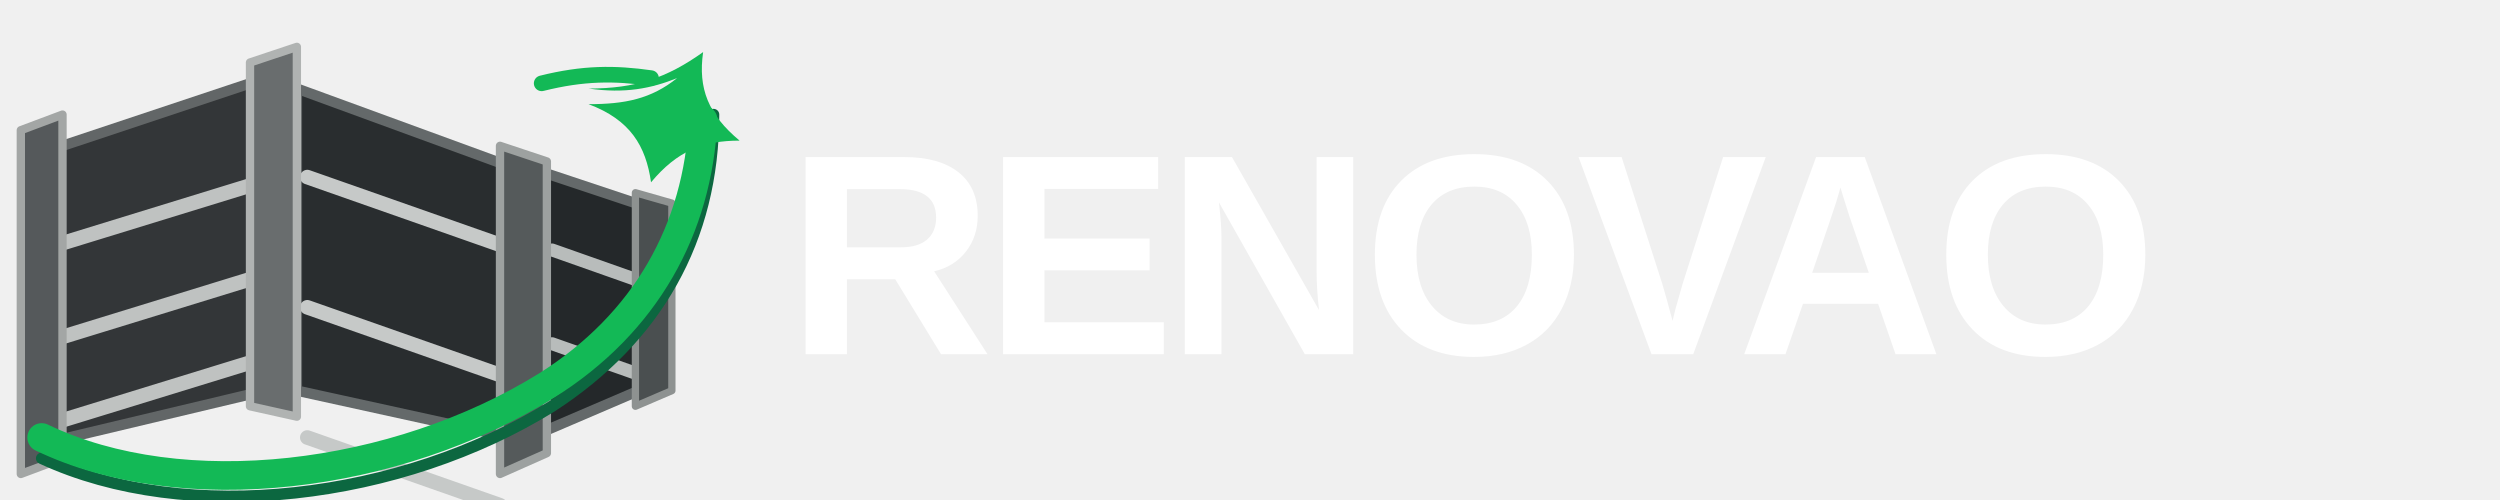
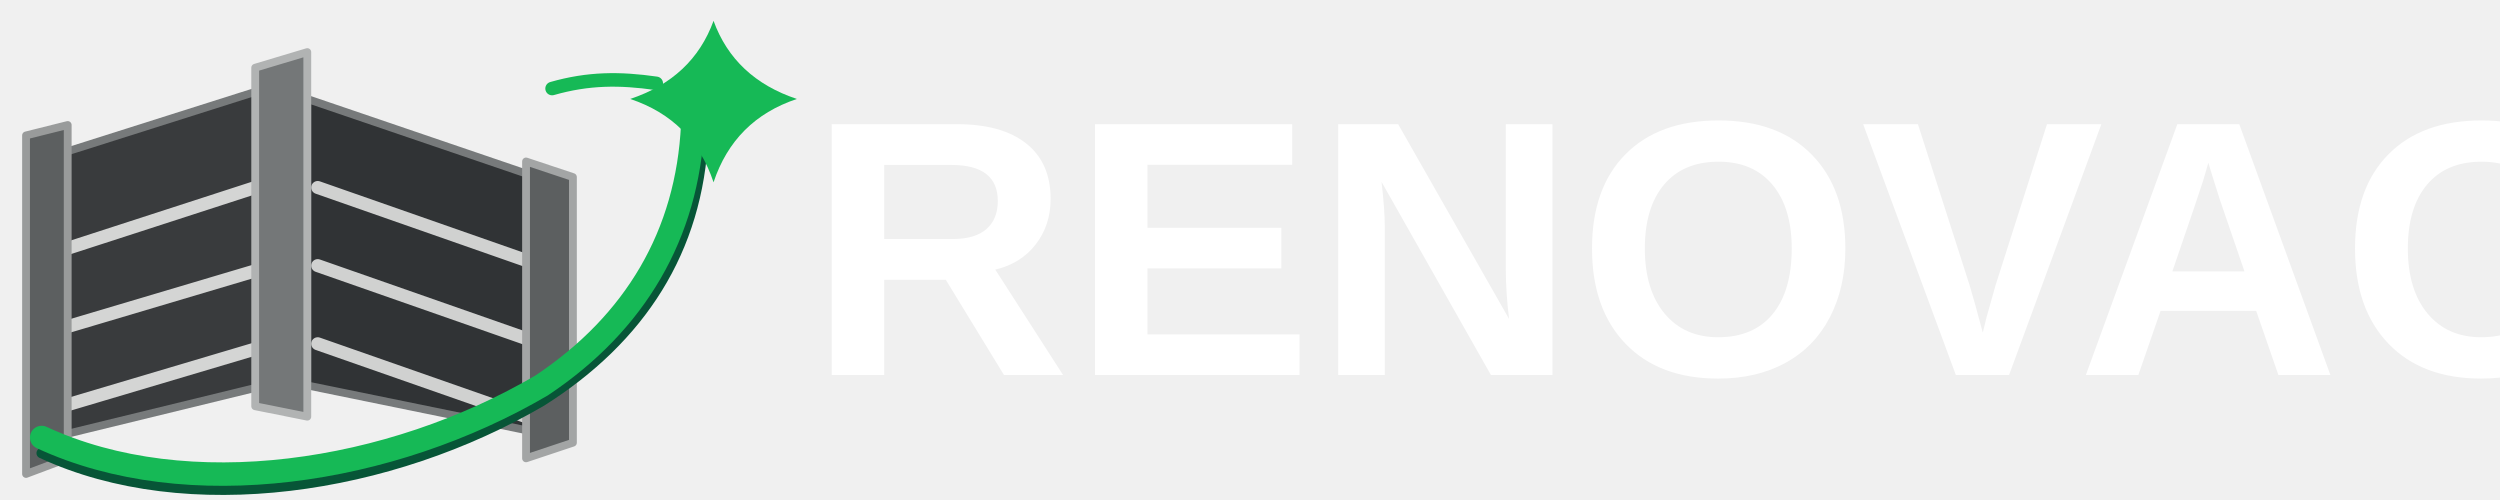
<svg xmlns="http://www.w3.org/2000/svg" viewBox="0 0 480 96" role="img" aria-labelledby="renovaoTitle">
  <g stroke-linejoin="round" stroke-linecap="round">
-     <path d="M9 29 51 15v60L9 85Z" fill="#333638" stroke="#626667" stroke-width="2" />
-     <path d="m57 17 41 15v52L57 75Z" fill="#292d2f" stroke="#64696a" stroke-width="2" />
-     <path d="m104 33 21 7v34l-21 9Z" fill="#24282a" stroke="#64696a" stroke-width="2" />
-     <path d="m11 47 39-12m-39 30 39-12m-39 28 39-12" fill="none" stroke="#bfc2c1" stroke-width="2.8" />
-     <path d="m59 34 37 13m-37 12 37 13m-37 12 37 13" fill="none" stroke="#c6c9c8" stroke-width="2.8" />
-     <path d="m106 48 17 6m-17 12 17 6" fill="none" stroke="#b8bcbb" stroke-width="2.5" />
-     <path d="M4 25 12 22v66l-8 3Z" fill="#55595b" stroke="#a3a6a5" stroke-width="1.6" />
-     <path d="m48 12 9-3v71l-9-2Z" fill="#696d6e" stroke="#b0b3b2" stroke-width="1.6" />
-     <path d="m96 28 9 3v56l-9 4Z" fill="#555a5b" stroke="#9da1a0" stroke-width="1.6" />
-     <path d="m122 37 7 2v36l-7 3Z" fill="#4a4f50" stroke="#8e9291" stroke-width="1.4" />
-     <path d="M8 88c28 13 69 8 98-10 20-13 31-32 31-56" fill="none" stroke="#0c6740" stroke-width="2.2" />
-     <path d="M8 84c27 13 68 8 97-10 19-12 29-30 30-51" fill="none" stroke="#13b956" stroke-width="5.5" />
-     <path d="M113 17c9 0 15-2 22-7-1 7 1 12 7 17-7 0-12 2-17 8-1-7-4-12-12-15 7 0 12-1 17-5-5 2-10 3-17 2Z" fill="#13b956" stroke="none" />
-     <path d="M104 16c8-2 14-2 21-1" fill="none" stroke="#13b956" stroke-width="3" />
+     <path d="M10 30 51 17v57L10 84Z" fill="#393b3d" stroke="#777a7b" stroke-width="1.5" />
+     <path d="m59 19 44 15v49L59 74Z" fill="#303335" stroke="#777a7b" stroke-width="1.5" />
+     <path d="m12 48 37-12M12 63l37-11M12 78l37-11" fill="none" stroke="#d4d5d4" stroke-width="2.5" />
+     <path d="m61 36 40 14M61 51l40 14M61 66l40 14" fill="none" stroke="#d0d1d0" stroke-width="2.5" />
+     <path d="M5 26 13 24v64l-8 3Z" fill="#5c5f60" stroke="#999b9b" stroke-width="1.5" />
+     <path d="m49 13 10-3v70l-10-2Z" fill="#747778" stroke="#b1b3b3" stroke-width="1.5" />
+     <path d="m101 31 9 3v51l-9 3Z" fill="#5c5f60" stroke="#a3a5a5" stroke-width="1.5" />
+     <path d="M8 87c28 13 67 7 96-10 19-12 30-29 31-51" fill="none" stroke="#075537" stroke-width="2" />
+     <path d="M8 84c28 13 67 7 96-10 18-12 28-29 29-50" fill="none" stroke="#16b956" stroke-width="4.5" />
+     <path d="M137 4Q141 15 153 19Q141 23 137 35Q133 23 121 19Q133 15 137 4Z" fill="#16b956" stroke="none" />
+     <path d="M106 17c7-2 13-2 20-1" fill="none" stroke="#16b956" stroke-width="2.6" />
  </g>
-   <text x="151" y="68" fill="#ffffff" font-family="Arial,Helvetica,sans-serif" font-weight="900" font-size="55" letter-spacing="-1.8">RENOVAO</text>
+   <text x="155" y="72" fill="#ffffff" font-family="Arial,Helvetica,sans-serif" font-weight="900" font-size="70" textLength="315" lengthAdjust="spacingAndGlyphs">RENOVAO</text>
</svg>
